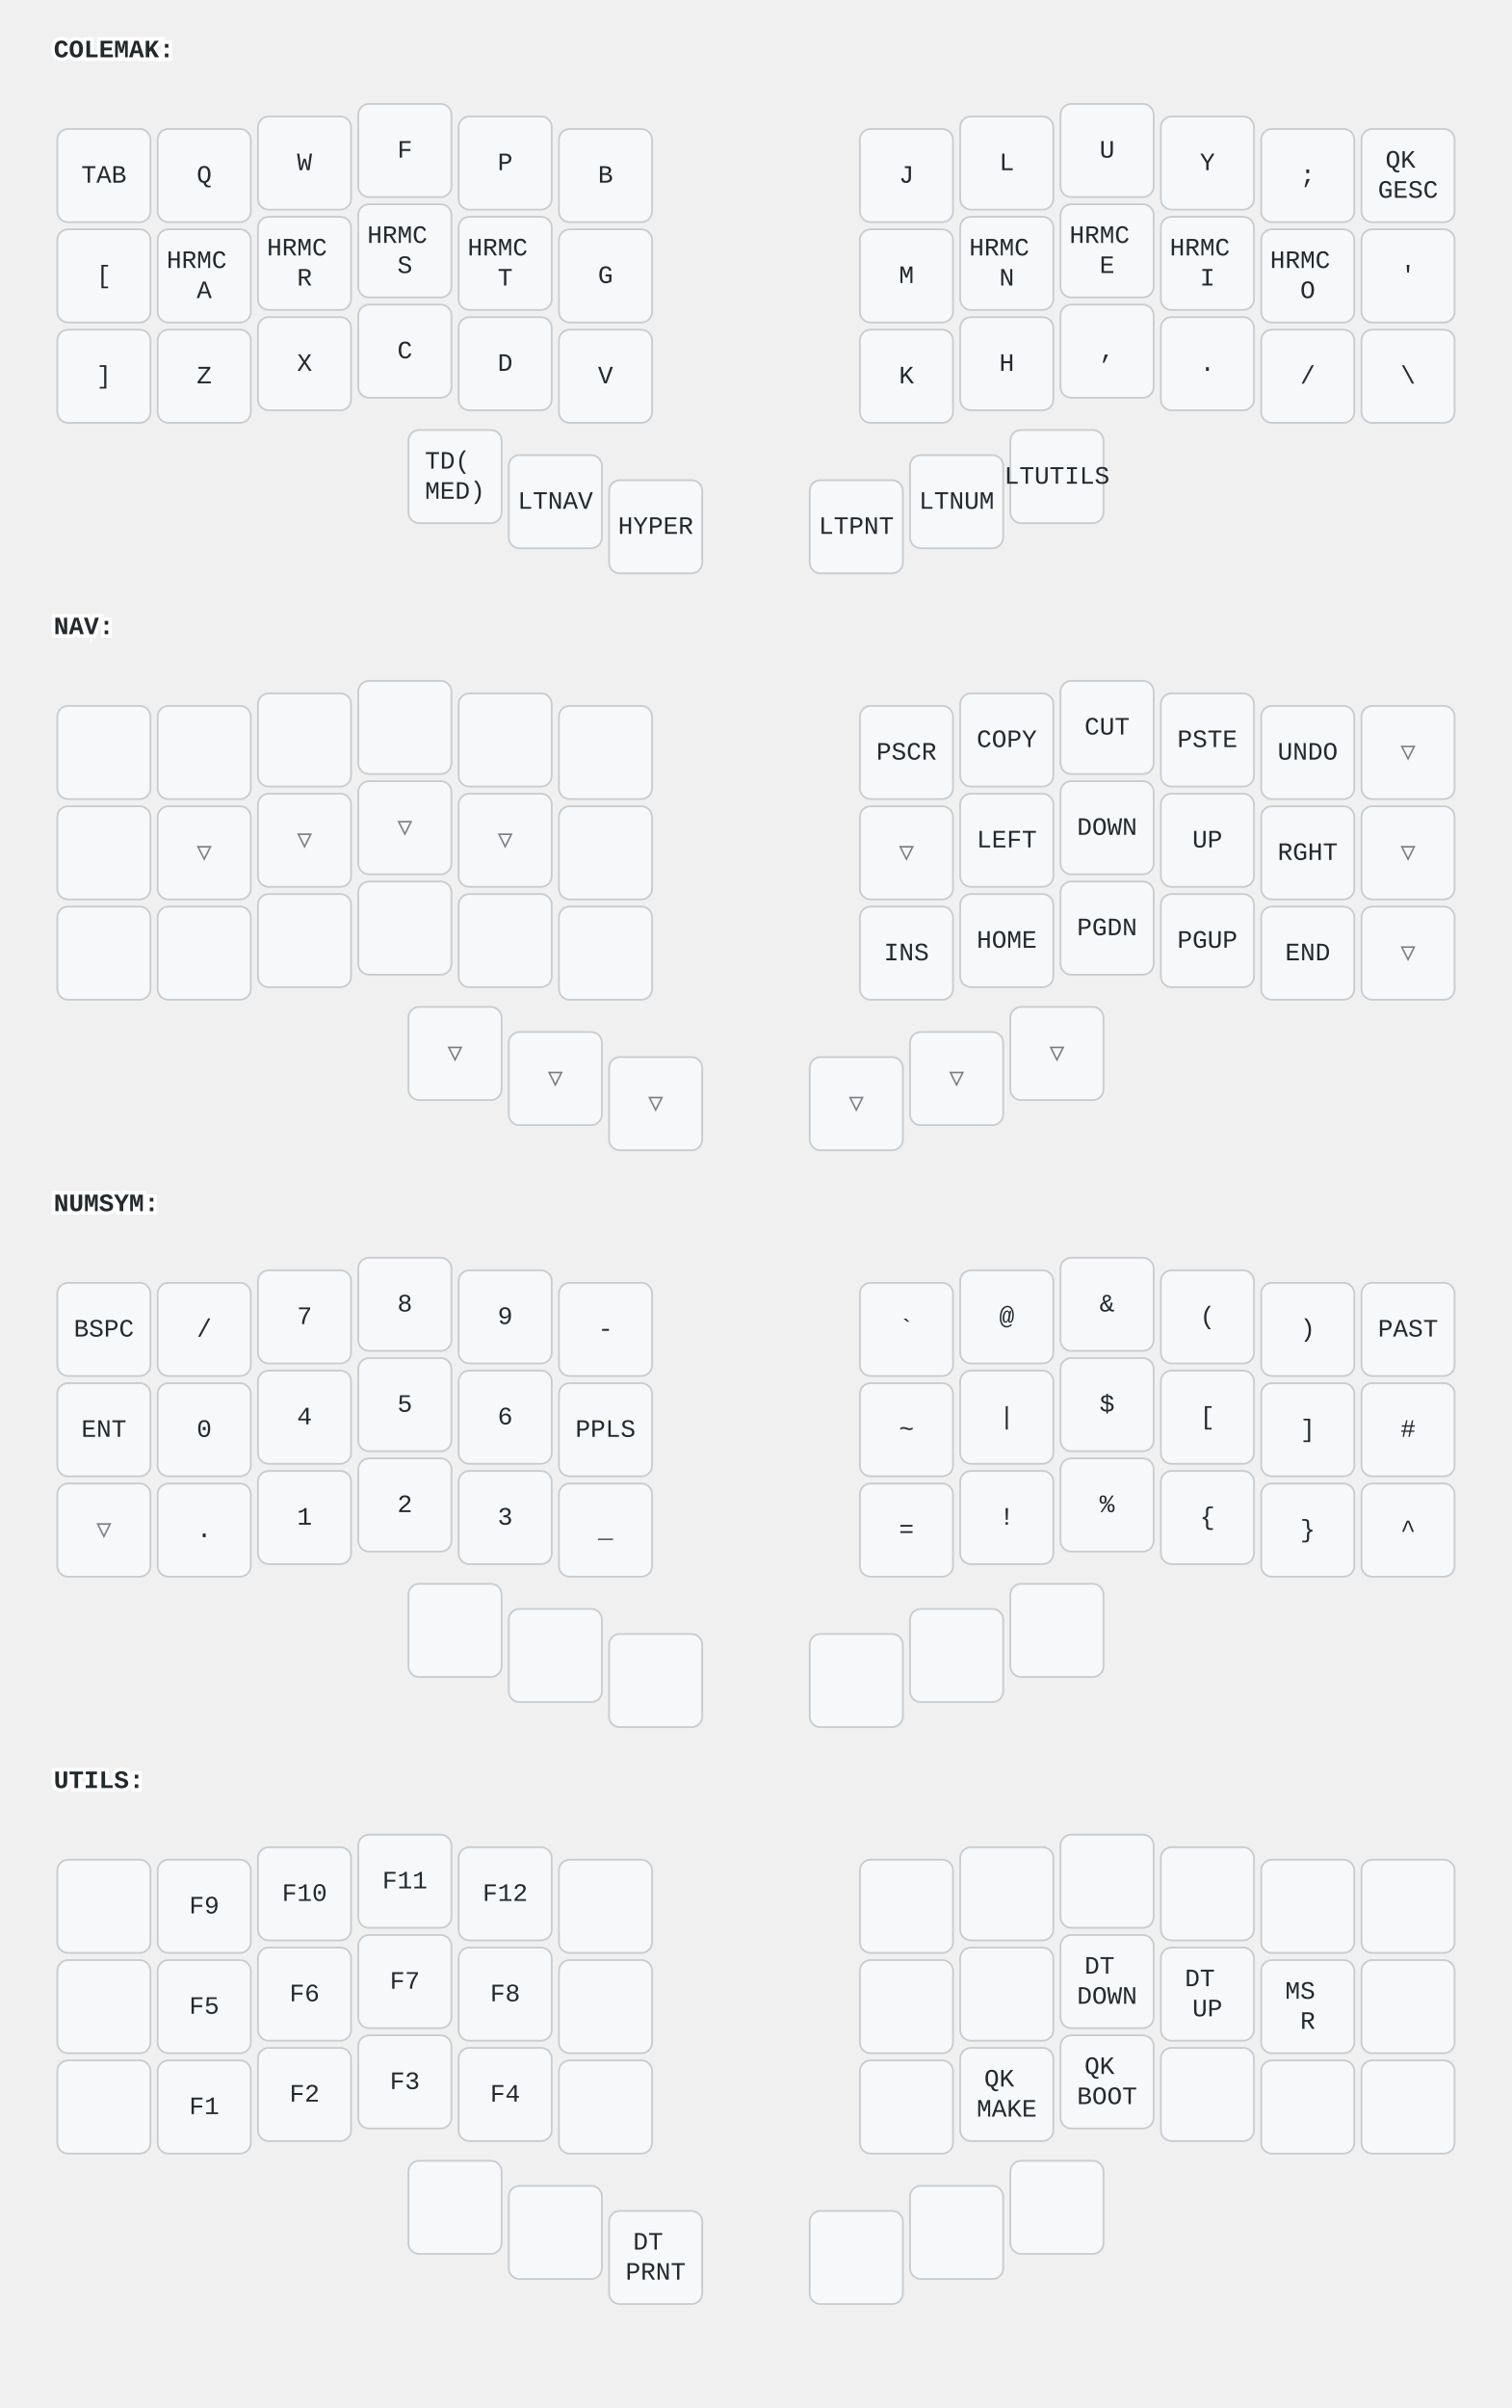
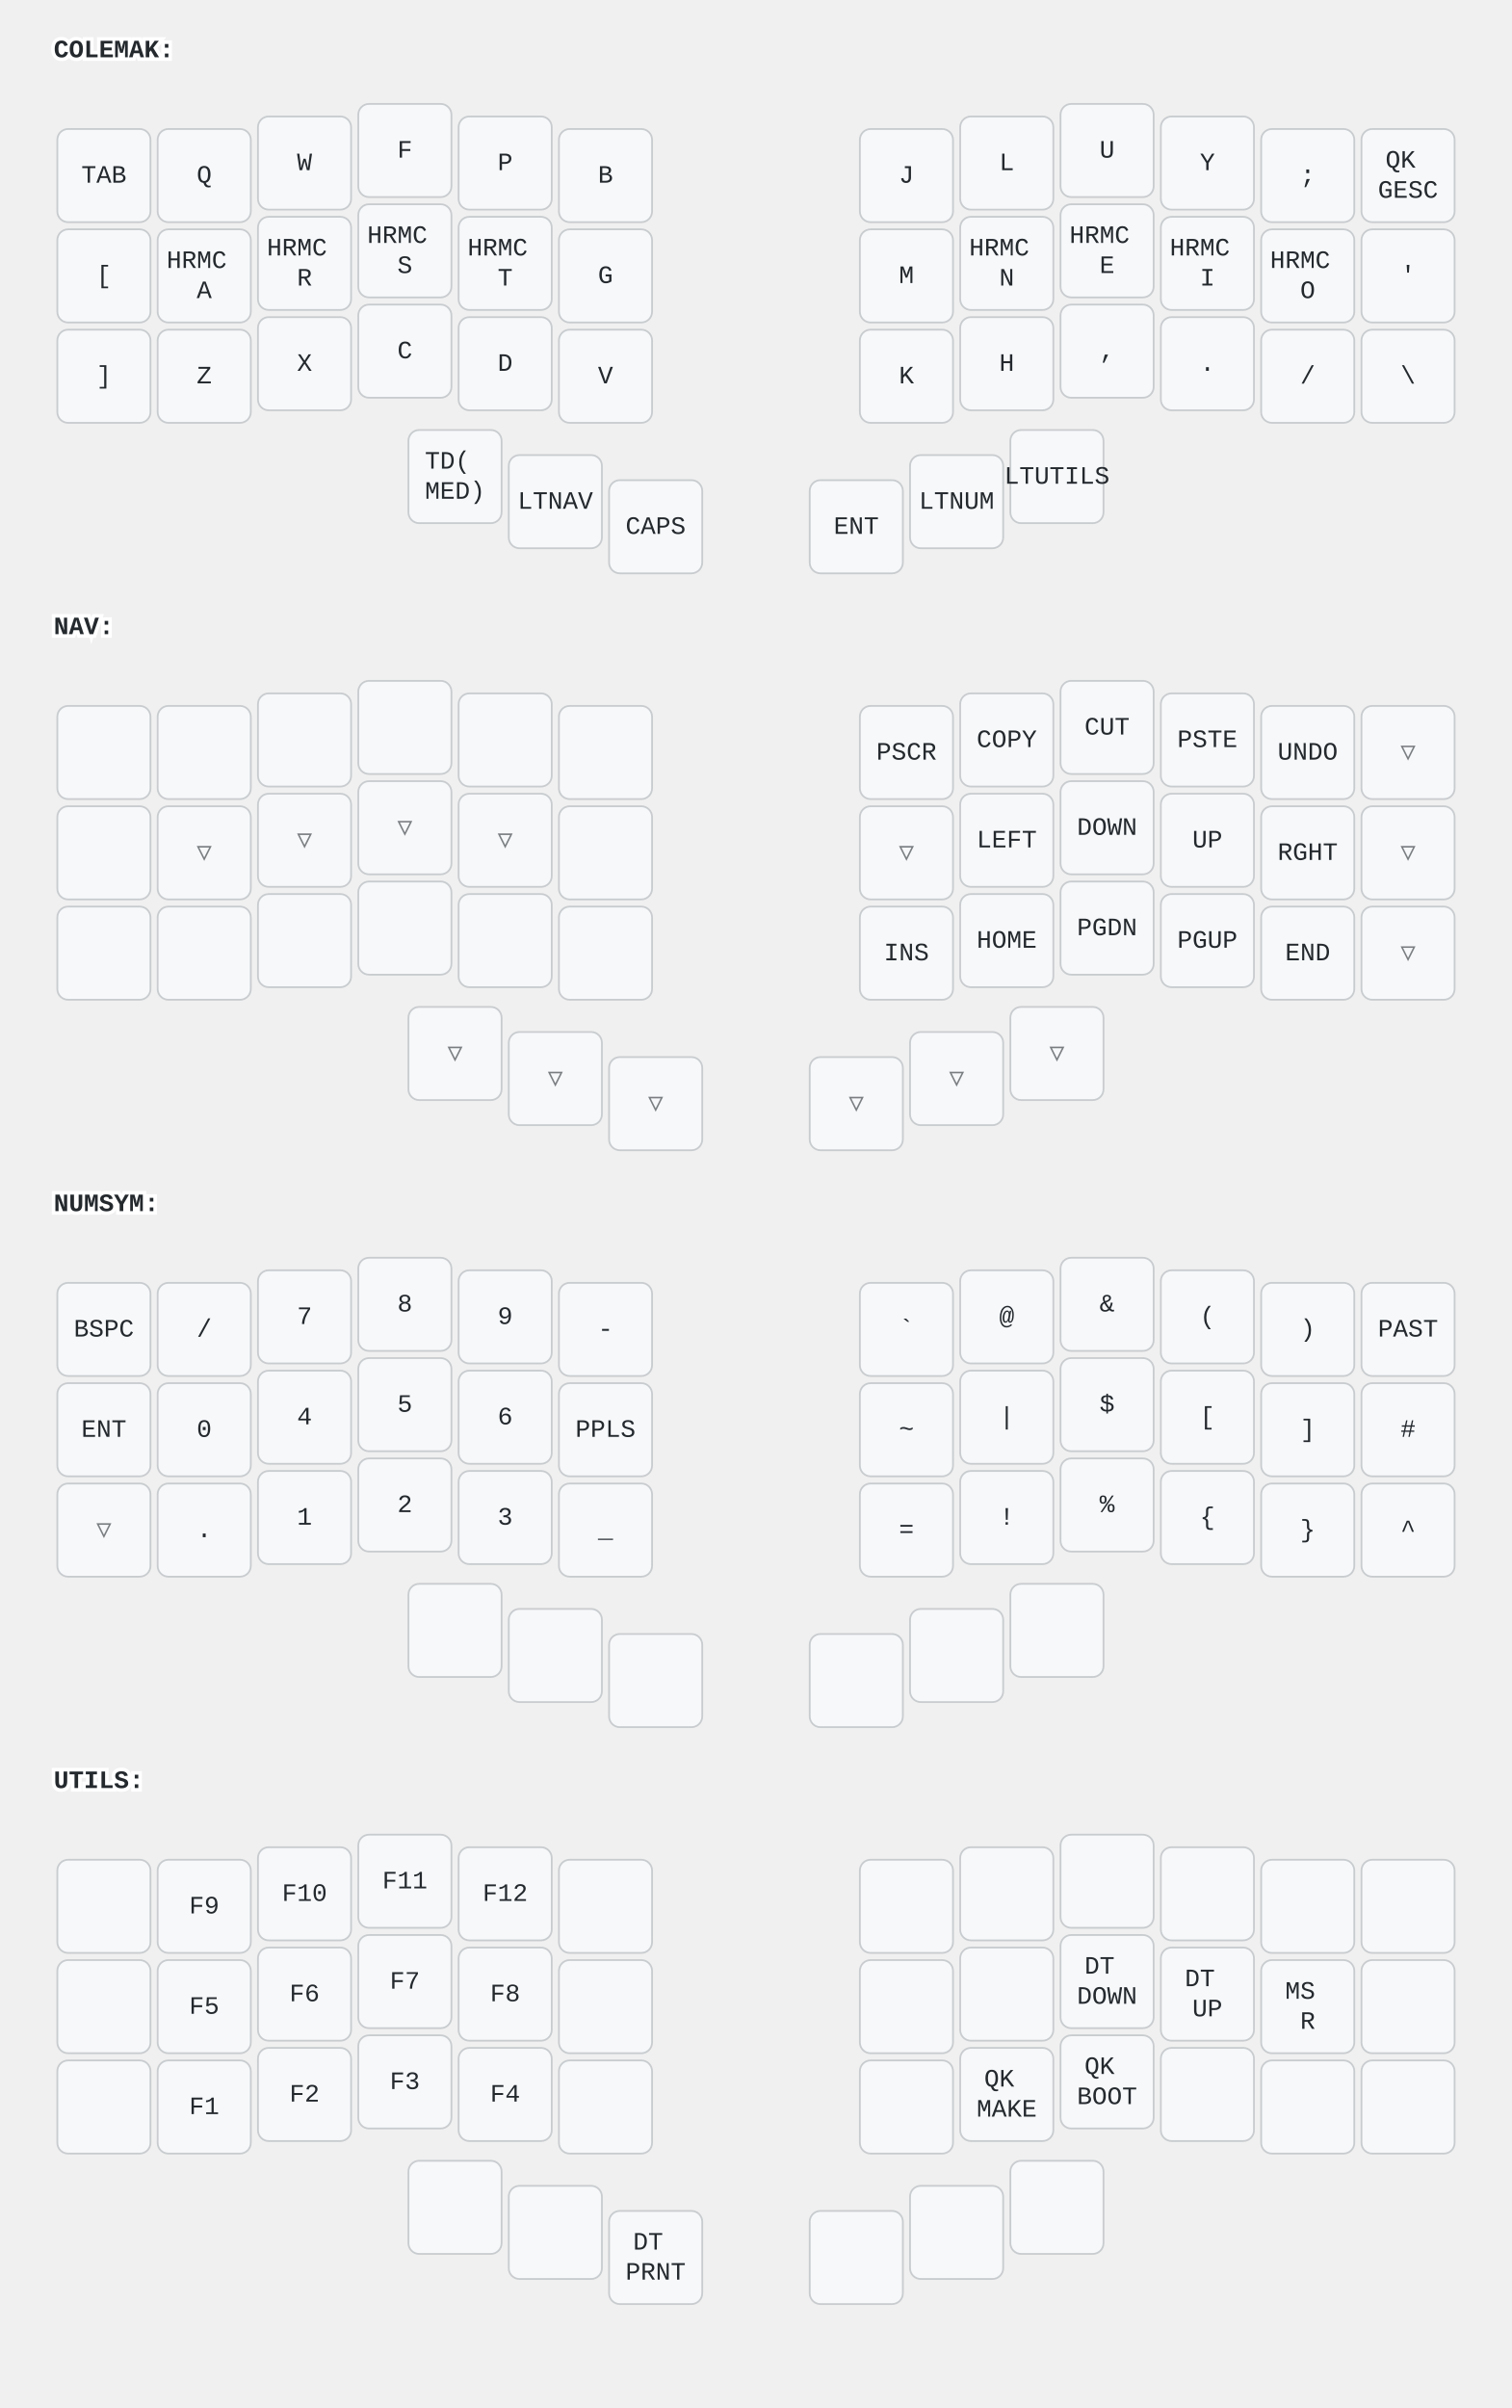
<svg xmlns="http://www.w3.org/2000/svg" width="844" height="1344" viewBox="0 0 844 1344" class="keymap">
  <style>/* inherit to force styles through use tags */
svg path {
    fill: inherit;
}

/* font and background color specifications */
svg.keymap {
    font-family: SFMono-Regular,Consolas,Liberation Mono,Menlo,monospace;
    font-size: 14px;
    font-kerning: normal;
    text-rendering: optimizeLegibility;
    fill: #24292e;
}

/* default key styling */
rect.key {
    fill: #f6f8fa;
}

rect.key, rect.combo {
    stroke: #c9cccf;
    stroke-width: 1;
}

/* default key side styling, only used is draw_key_sides is set */
rect.side {
    filter: brightness(90%);
}

/* color accent for combo boxes */
rect.combo, rect.combo-separate {
    fill: #cdf;
}

/* color accent for held keys */
rect.held, rect.combo.held {
    fill: #fdd;
}

/* color accent for ghost (optional) keys */
rect.ghost, rect.combo.ghost {
    stroke-dasharray: 4, 4;
    stroke-width: 2;
}

text {
    text-anchor: middle;
    dominant-baseline: middle;
}

/* styling for layer labels */
text.label {
    font-weight: bold;
    text-anchor: start;
    stroke: white;
    stroke-width: 4;
    paint-order: stroke;
}

/* styling for optional footer */
text.footer {
    text-anchor: end;
    dominant-baseline: auto;
    stroke: white;
    stroke-width: 4;
    paint-order: stroke;
}

- /* styling for combo tap, and key hold/shifted label text */
- text.combo, text.hold, text.shifted {
+ /* styling for combo tap, and key non-tap label text */
+ text.combo, text.hold, text.shifted, text.left, text.right {
    font-size: 11px;
}

text.hold {
    text-anchor: middle;
    dominant-baseline: auto;
}

text.shifted {
    text-anchor: middle;
    dominant-baseline: hanging;
}

+ text.left {
+     text-anchor: start;
+ }
+ 
+ text.right {
+     text-anchor: end;
+ }
+ 
text.layer-activator {
    text-decoration: underline;
}

/* styling for hold/shifted label text in combo box */
- text.combo.hold, text.combo.shifted {
+ text.combo.hold, text.combo.shifted, text.combo.left, text.combo.right {
    font-size: 8px;
}

/* lighter symbol for transparent keys */
text.trans {
    fill: #7b7e81;
}

/* styling for combo dendrons */
path.combo {
    stroke-width: 1;
    stroke: gray;
    fill: none;
}

/* Start Tabler Icons Cleanup */
/* cannot use height/width with glyphs */
.icon-tabler &gt; path {
    fill: inherit;
    stroke: inherit;
    stroke-width: 2;
}
/* hide tabler's default box */
.icon-tabler &gt; path[stroke="none"][fill="none"] {
    visibility: hidden;
}
/* End Tabler Icons Cleanup */
</style>
  <g transform="translate(30, 0)" class="layer-COLEMAK">
    <text x="0" y="28" class="label" id="COLEMAK">COLEMAK:</text>
    <g transform="translate(0, 56)">
      <g transform="translate(28, 42)" class="key keypos-0">
        <rect rx="6" ry="6" x="-26" y="-26" width="52" height="52" class="key" />
        <text x="0" y="0" class="key tap">TAB</text>
      </g>
      <g transform="translate(84, 42)" class="key keypos-1">
        <rect rx="6" ry="6" x="-26" y="-26" width="52" height="52" class="key" />
        <text x="0" y="0" class="key tap">Q</text>
      </g>
      <g transform="translate(140, 35)" class="key keypos-2">
        <rect rx="6" ry="6" x="-26" y="-26" width="52" height="52" class="key" />
        <text x="0" y="0" class="key tap">W</text>
      </g>
      <g transform="translate(196, 28)" class="key keypos-3">
        <rect rx="6" ry="6" x="-26" y="-26" width="52" height="52" class="key" />
        <text x="0" y="0" class="key tap">F</text>
      </g>
      <g transform="translate(252, 35)" class="key keypos-4">
        <rect rx="6" ry="6" x="-26" y="-26" width="52" height="52" class="key" />
        <text x="0" y="0" class="key tap">P</text>
      </g>
      <g transform="translate(308, 42)" class="key keypos-5">
        <rect rx="6" ry="6" x="-26" y="-26" width="52" height="52" class="key" />
        <text x="0" y="0" class="key tap">B</text>
      </g>
      <g transform="translate(476, 42)" class="key keypos-6">
        <rect rx="6" ry="6" x="-26" y="-26" width="52" height="52" class="key" />
        <text x="0" y="0" class="key tap">J</text>
      </g>
      <g transform="translate(532, 35)" class="key keypos-7">
        <rect rx="6" ry="6" x="-26" y="-26" width="52" height="52" class="key" />
        <text x="0" y="0" class="key tap">L</text>
      </g>
      <g transform="translate(588, 28)" class="key keypos-8">
        <rect rx="6" ry="6" x="-26" y="-26" width="52" height="52" class="key" />
        <text x="0" y="0" class="key tap">U</text>
      </g>
      <g transform="translate(644, 35)" class="key keypos-9">
        <rect rx="6" ry="6" x="-26" y="-26" width="52" height="52" class="key" />
        <text x="0" y="0" class="key tap">Y</text>
      </g>
      <g transform="translate(700, 42)" class="key keypos-10">
        <rect rx="6" ry="6" x="-26" y="-26" width="52" height="52" class="key" />
        <text x="0" y="0" class="key tap">;</text>
      </g>
      <g transform="translate(756, 42)" class="key keypos-11">
        <rect rx="6" ry="6" x="-26" y="-26" width="52" height="52" class="key" />
        <text x="0" y="0" class="key tap">
          <tspan x="0" dy="-0.6em">QK</tspan>
          <tspan x="0" dy="1.2em">GESC</tspan>
        </text>
      </g>
      <g transform="translate(28, 98)" class="key keypos-12">
        <rect rx="6" ry="6" x="-26" y="-26" width="52" height="52" class="key" />
        <text x="0" y="0" class="key tap">[</text>
      </g>
      <g transform="translate(84, 98)" class="key keypos-13">
        <rect rx="6" ry="6" x="-26" y="-26" width="52" height="52" class="key" />
        <text x="0" y="0" class="key tap">
          <tspan x="0" dy="-0.6em">HRMC</tspan>
          <tspan x="0" dy="1.2em">A</tspan>
        </text>
      </g>
      <g transform="translate(140, 91)" class="key keypos-14">
        <rect rx="6" ry="6" x="-26" y="-26" width="52" height="52" class="key" />
        <text x="0" y="0" class="key tap">
          <tspan x="0" dy="-0.6em">HRMC</tspan>
          <tspan x="0" dy="1.2em">R</tspan>
        </text>
      </g>
      <g transform="translate(196, 84)" class="key keypos-15">
        <rect rx="6" ry="6" x="-26" y="-26" width="52" height="52" class="key" />
        <text x="0" y="0" class="key tap">
          <tspan x="0" dy="-0.6em">HRMC</tspan>
          <tspan x="0" dy="1.2em">S</tspan>
        </text>
      </g>
      <g transform="translate(252, 91)" class="key keypos-16">
        <rect rx="6" ry="6" x="-26" y="-26" width="52" height="52" class="key" />
        <text x="0" y="0" class="key tap">
          <tspan x="0" dy="-0.6em">HRMC</tspan>
          <tspan x="0" dy="1.2em">T</tspan>
        </text>
      </g>
      <g transform="translate(308, 98)" class="key keypos-17">
        <rect rx="6" ry="6" x="-26" y="-26" width="52" height="52" class="key" />
        <text x="0" y="0" class="key tap">G</text>
      </g>
      <g transform="translate(476, 98)" class="key keypos-18">
        <rect rx="6" ry="6" x="-26" y="-26" width="52" height="52" class="key" />
        <text x="0" y="0" class="key tap">M</text>
      </g>
      <g transform="translate(532, 91)" class="key keypos-19">
        <rect rx="6" ry="6" x="-26" y="-26" width="52" height="52" class="key" />
        <text x="0" y="0" class="key tap">
          <tspan x="0" dy="-0.6em">HRMC</tspan>
          <tspan x="0" dy="1.2em">N</tspan>
        </text>
      </g>
      <g transform="translate(588, 84)" class="key keypos-20">
        <rect rx="6" ry="6" x="-26" y="-26" width="52" height="52" class="key" />
        <text x="0" y="0" class="key tap">
          <tspan x="0" dy="-0.6em">HRMC</tspan>
          <tspan x="0" dy="1.2em">E</tspan>
        </text>
      </g>
      <g transform="translate(644, 91)" class="key keypos-21">
        <rect rx="6" ry="6" x="-26" y="-26" width="52" height="52" class="key" />
        <text x="0" y="0" class="key tap">
          <tspan x="0" dy="-0.6em">HRMC</tspan>
          <tspan x="0" dy="1.2em">I</tspan>
        </text>
      </g>
      <g transform="translate(700, 98)" class="key keypos-22">
        <rect rx="6" ry="6" x="-26" y="-26" width="52" height="52" class="key" />
        <text x="0" y="0" class="key tap">
          <tspan x="0" dy="-0.6em">HRMC</tspan>
          <tspan x="0" dy="1.2em">O</tspan>
        </text>
      </g>
      <g transform="translate(756, 98)" class="key keypos-23">
        <rect rx="6" ry="6" x="-26" y="-26" width="52" height="52" class="key" />
        <text x="0" y="0" class="key tap">'</text>
      </g>
      <g transform="translate(28, 154)" class="key keypos-24">
        <rect rx="6" ry="6" x="-26" y="-26" width="52" height="52" class="key" />
        <text x="0" y="0" class="key tap">]</text>
      </g>
      <g transform="translate(84, 154)" class="key keypos-25">
        <rect rx="6" ry="6" x="-26" y="-26" width="52" height="52" class="key" />
        <text x="0" y="0" class="key tap">Z</text>
      </g>
      <g transform="translate(140, 147)" class="key keypos-26">
        <rect rx="6" ry="6" x="-26" y="-26" width="52" height="52" class="key" />
        <text x="0" y="0" class="key tap">X</text>
      </g>
      <g transform="translate(196, 140)" class="key keypos-27">
        <rect rx="6" ry="6" x="-26" y="-26" width="52" height="52" class="key" />
        <text x="0" y="0" class="key tap">C</text>
      </g>
      <g transform="translate(252, 147)" class="key keypos-28">
        <rect rx="6" ry="6" x="-26" y="-26" width="52" height="52" class="key" />
        <text x="0" y="0" class="key tap">D</text>
      </g>
      <g transform="translate(308, 154)" class="key keypos-29">
        <rect rx="6" ry="6" x="-26" y="-26" width="52" height="52" class="key" />
        <text x="0" y="0" class="key tap">V</text>
      </g>
      <g transform="translate(476, 154)" class="key keypos-30">
        <rect rx="6" ry="6" x="-26" y="-26" width="52" height="52" class="key" />
        <text x="0" y="0" class="key tap">K</text>
      </g>
      <g transform="translate(532, 147)" class="key keypos-31">
        <rect rx="6" ry="6" x="-26" y="-26" width="52" height="52" class="key" />
        <text x="0" y="0" class="key tap">H</text>
      </g>
      <g transform="translate(588, 140)" class="key keypos-32">
        <rect rx="6" ry="6" x="-26" y="-26" width="52" height="52" class="key" />
        <text x="0" y="0" class="key tap">,</text>
      </g>
      <g transform="translate(644, 147)" class="key keypos-33">
        <rect rx="6" ry="6" x="-26" y="-26" width="52" height="52" class="key" />
        <text x="0" y="0" class="key tap">.</text>
      </g>
      <g transform="translate(700, 154)" class="key keypos-34">
        <rect rx="6" ry="6" x="-26" y="-26" width="52" height="52" class="key" />
        <text x="0" y="0" class="key tap">/</text>
      </g>
      <g transform="translate(756, 154)" class="key keypos-35">
        <rect rx="6" ry="6" x="-26" y="-26" width="52" height="52" class="key" />
        <text x="0" y="0" class="key tap">\</text>
      </g>
      <g transform="translate(224, 210)" class="key keypos-36">
        <rect rx="6" ry="6" x="-26" y="-26" width="52" height="52" class="key" />
        <text x="0" y="0" class="key tap">
          <tspan x="0" dy="-0.6em">TD(</tspan>
          <tspan x="0" dy="1.2em">MED)</tspan>
        </text>
      </g>
      <g transform="translate(280, 224)" class="key keypos-37">
        <rect rx="6" ry="6" x="-26" y="-26" width="52" height="52" class="key" />
        <text x="0" y="0" class="key tap">LTNAV</text>
      </g>
      <g transform="translate(336, 238)" class="key keypos-38">
        <rect rx="6" ry="6" x="-26" y="-26" width="52" height="52" class="key" />
-         <text x="0" y="0" class="key tap">HYPER</text>
+         <text x="0" y="0" class="key tap">CAPS</text>
      </g>
      <g transform="translate(448, 238)" class="key keypos-39">
        <rect rx="6" ry="6" x="-26" y="-26" width="52" height="52" class="key" />
-         <text x="0" y="0" class="key tap">LTPNT</text>
+         <text x="0" y="0" class="key tap">ENT</text>
      </g>
      <g transform="translate(504, 224)" class="key keypos-40">
        <rect rx="6" ry="6" x="-26" y="-26" width="52" height="52" class="key" />
        <text x="0" y="0" class="key tap">LTNUM</text>
      </g>
      <g transform="translate(560, 210)" class="key keypos-41">
        <rect rx="6" ry="6" x="-26" y="-26" width="52" height="52" class="key" />
        <text x="0" y="0" class="key tap">LTUTILS</text>
      </g>
    </g>
  </g>
  <g transform="translate(30, 322)" class="layer-NAV">
    <text x="0" y="28" class="label" id="NAV">NAV:</text>
    <g transform="translate(0, 56)">
      <g transform="translate(28, 42)" class="key keypos-0">
        <rect rx="6" ry="6" x="-26" y="-26" width="52" height="52" class="key" />
      </g>
      <g transform="translate(84, 42)" class="key keypos-1">
        <rect rx="6" ry="6" x="-26" y="-26" width="52" height="52" class="key" />
      </g>
      <g transform="translate(140, 35)" class="key keypos-2">
        <rect rx="6" ry="6" x="-26" y="-26" width="52" height="52" class="key" />
      </g>
      <g transform="translate(196, 28)" class="key keypos-3">
        <rect rx="6" ry="6" x="-26" y="-26" width="52" height="52" class="key" />
      </g>
      <g transform="translate(252, 35)" class="key keypos-4">
        <rect rx="6" ry="6" x="-26" y="-26" width="52" height="52" class="key" />
      </g>
      <g transform="translate(308, 42)" class="key keypos-5">
        <rect rx="6" ry="6" x="-26" y="-26" width="52" height="52" class="key" />
      </g>
      <g transform="translate(476, 42)" class="key keypos-6">
        <rect rx="6" ry="6" x="-26" y="-26" width="52" height="52" class="key" />
        <text x="0" y="0" class="key tap">PSCR</text>
      </g>
      <g transform="translate(532, 35)" class="key keypos-7">
        <rect rx="6" ry="6" x="-26" y="-26" width="52" height="52" class="key" />
        <text x="0" y="0" class="key tap">COPY</text>
      </g>
      <g transform="translate(588, 28)" class="key keypos-8">
        <rect rx="6" ry="6" x="-26" y="-26" width="52" height="52" class="key" />
        <text x="0" y="0" class="key tap">CUT</text>
      </g>
      <g transform="translate(644, 35)" class="key keypos-9">
        <rect rx="6" ry="6" x="-26" y="-26" width="52" height="52" class="key" />
        <text x="0" y="0" class="key tap">PSTE</text>
      </g>
      <g transform="translate(700, 42)" class="key keypos-10">
        <rect rx="6" ry="6" x="-26" y="-26" width="52" height="52" class="key" />
        <text x="0" y="0" class="key tap">UNDO</text>
      </g>
      <g transform="translate(756, 42)" class="key trans keypos-11">
        <rect rx="6" ry="6" x="-26" y="-26" width="52" height="52" class="key trans" />
        <text x="0" y="0" class="key trans tap">▽</text>
      </g>
      <g transform="translate(28, 98)" class="key keypos-12">
        <rect rx="6" ry="6" x="-26" y="-26" width="52" height="52" class="key" />
      </g>
      <g transform="translate(84, 98)" class="key trans keypos-13">
        <rect rx="6" ry="6" x="-26" y="-26" width="52" height="52" class="key trans" />
        <text x="0" y="0" class="key trans tap">▽</text>
      </g>
      <g transform="translate(140, 91)" class="key trans keypos-14">
        <rect rx="6" ry="6" x="-26" y="-26" width="52" height="52" class="key trans" />
        <text x="0" y="0" class="key trans tap">▽</text>
      </g>
      <g transform="translate(196, 84)" class="key trans keypos-15">
        <rect rx="6" ry="6" x="-26" y="-26" width="52" height="52" class="key trans" />
        <text x="0" y="0" class="key trans tap">▽</text>
      </g>
      <g transform="translate(252, 91)" class="key trans keypos-16">
        <rect rx="6" ry="6" x="-26" y="-26" width="52" height="52" class="key trans" />
        <text x="0" y="0" class="key trans tap">▽</text>
      </g>
      <g transform="translate(308, 98)" class="key keypos-17">
        <rect rx="6" ry="6" x="-26" y="-26" width="52" height="52" class="key" />
      </g>
      <g transform="translate(476, 98)" class="key trans keypos-18">
        <rect rx="6" ry="6" x="-26" y="-26" width="52" height="52" class="key trans" />
        <text x="0" y="0" class="key trans tap">▽</text>
      </g>
      <g transform="translate(532, 91)" class="key keypos-19">
        <rect rx="6" ry="6" x="-26" y="-26" width="52" height="52" class="key" />
        <text x="0" y="0" class="key tap">LEFT</text>
      </g>
      <g transform="translate(588, 84)" class="key keypos-20">
        <rect rx="6" ry="6" x="-26" y="-26" width="52" height="52" class="key" />
        <text x="0" y="0" class="key tap">DOWN</text>
      </g>
      <g transform="translate(644, 91)" class="key keypos-21">
        <rect rx="6" ry="6" x="-26" y="-26" width="52" height="52" class="key" />
        <text x="0" y="0" class="key tap">UP</text>
      </g>
      <g transform="translate(700, 98)" class="key keypos-22">
        <rect rx="6" ry="6" x="-26" y="-26" width="52" height="52" class="key" />
        <text x="0" y="0" class="key tap">RGHT</text>
      </g>
      <g transform="translate(756, 98)" class="key trans keypos-23">
        <rect rx="6" ry="6" x="-26" y="-26" width="52" height="52" class="key trans" />
        <text x="0" y="0" class="key trans tap">▽</text>
      </g>
      <g transform="translate(28, 154)" class="key keypos-24">
        <rect rx="6" ry="6" x="-26" y="-26" width="52" height="52" class="key" />
      </g>
      <g transform="translate(84, 154)" class="key keypos-25">
        <rect rx="6" ry="6" x="-26" y="-26" width="52" height="52" class="key" />
      </g>
      <g transform="translate(140, 147)" class="key keypos-26">
        <rect rx="6" ry="6" x="-26" y="-26" width="52" height="52" class="key" />
      </g>
      <g transform="translate(196, 140)" class="key keypos-27">
        <rect rx="6" ry="6" x="-26" y="-26" width="52" height="52" class="key" />
      </g>
      <g transform="translate(252, 147)" class="key keypos-28">
        <rect rx="6" ry="6" x="-26" y="-26" width="52" height="52" class="key" />
      </g>
      <g transform="translate(308, 154)" class="key keypos-29">
        <rect rx="6" ry="6" x="-26" y="-26" width="52" height="52" class="key" />
      </g>
      <g transform="translate(476, 154)" class="key keypos-30">
        <rect rx="6" ry="6" x="-26" y="-26" width="52" height="52" class="key" />
        <text x="0" y="0" class="key tap">INS</text>
      </g>
      <g transform="translate(532, 147)" class="key keypos-31">
        <rect rx="6" ry="6" x="-26" y="-26" width="52" height="52" class="key" />
        <text x="0" y="0" class="key tap">HOME</text>
      </g>
      <g transform="translate(588, 140)" class="key keypos-32">
        <rect rx="6" ry="6" x="-26" y="-26" width="52" height="52" class="key" />
        <text x="0" y="0" class="key tap">PGDN</text>
      </g>
      <g transform="translate(644, 147)" class="key keypos-33">
        <rect rx="6" ry="6" x="-26" y="-26" width="52" height="52" class="key" />
        <text x="0" y="0" class="key tap">PGUP</text>
      </g>
      <g transform="translate(700, 154)" class="key keypos-34">
        <rect rx="6" ry="6" x="-26" y="-26" width="52" height="52" class="key" />
        <text x="0" y="0" class="key tap">END</text>
      </g>
      <g transform="translate(756, 154)" class="key trans keypos-35">
        <rect rx="6" ry="6" x="-26" y="-26" width="52" height="52" class="key trans" />
        <text x="0" y="0" class="key trans tap">▽</text>
      </g>
      <g transform="translate(224, 210)" class="key trans keypos-36">
        <rect rx="6" ry="6" x="-26" y="-26" width="52" height="52" class="key trans" />
        <text x="0" y="0" class="key trans tap">▽</text>
      </g>
      <g transform="translate(280, 224)" class="key trans keypos-37">
        <rect rx="6" ry="6" x="-26" y="-26" width="52" height="52" class="key trans" />
        <text x="0" y="0" class="key trans tap">▽</text>
      </g>
      <g transform="translate(336, 238)" class="key trans keypos-38">
        <rect rx="6" ry="6" x="-26" y="-26" width="52" height="52" class="key trans" />
        <text x="0" y="0" class="key trans tap">▽</text>
      </g>
      <g transform="translate(448, 238)" class="key trans keypos-39">
        <rect rx="6" ry="6" x="-26" y="-26" width="52" height="52" class="key trans" />
        <text x="0" y="0" class="key trans tap">▽</text>
      </g>
      <g transform="translate(504, 224)" class="key trans keypos-40">
        <rect rx="6" ry="6" x="-26" y="-26" width="52" height="52" class="key trans" />
        <text x="0" y="0" class="key trans tap">▽</text>
      </g>
      <g transform="translate(560, 210)" class="key trans keypos-41">
        <rect rx="6" ry="6" x="-26" y="-26" width="52" height="52" class="key trans" />
        <text x="0" y="0" class="key trans tap">▽</text>
      </g>
    </g>
  </g>
  <g transform="translate(30, 644)" class="layer-NUMSYM">
    <text x="0" y="28" class="label" id="NUMSYM">NUMSYM:</text>
    <g transform="translate(0, 56)">
      <g transform="translate(28, 42)" class="key keypos-0">
        <rect rx="6" ry="6" x="-26" y="-26" width="52" height="52" class="key" />
        <text x="0" y="0" class="key tap">BSPC</text>
      </g>
      <g transform="translate(84, 42)" class="key keypos-1">
        <rect rx="6" ry="6" x="-26" y="-26" width="52" height="52" class="key" />
        <text x="0" y="0" class="key tap">/</text>
      </g>
      <g transform="translate(140, 35)" class="key keypos-2">
        <rect rx="6" ry="6" x="-26" y="-26" width="52" height="52" class="key" />
        <text x="0" y="0" class="key tap">7</text>
      </g>
      <g transform="translate(196, 28)" class="key keypos-3">
        <rect rx="6" ry="6" x="-26" y="-26" width="52" height="52" class="key" />
        <text x="0" y="0" class="key tap">8</text>
      </g>
      <g transform="translate(252, 35)" class="key keypos-4">
        <rect rx="6" ry="6" x="-26" y="-26" width="52" height="52" class="key" />
        <text x="0" y="0" class="key tap">9</text>
      </g>
      <g transform="translate(308, 42)" class="key keypos-5">
        <rect rx="6" ry="6" x="-26" y="-26" width="52" height="52" class="key" />
        <text x="0" y="0" class="key tap">-</text>
      </g>
      <g transform="translate(476, 42)" class="key keypos-6">
        <rect rx="6" ry="6" x="-26" y="-26" width="52" height="52" class="key" />
        <text x="0" y="0" class="key tap">`</text>
      </g>
      <g transform="translate(532, 35)" class="key keypos-7">
        <rect rx="6" ry="6" x="-26" y="-26" width="52" height="52" class="key" />
        <text x="0" y="0" class="key tap">@</text>
      </g>
      <g transform="translate(588, 28)" class="key keypos-8">
        <rect rx="6" ry="6" x="-26" y="-26" width="52" height="52" class="key" />
        <text x="0" y="0" class="key tap">&amp;</text>
      </g>
      <g transform="translate(644, 35)" class="key keypos-9">
        <rect rx="6" ry="6" x="-26" y="-26" width="52" height="52" class="key" />
        <text x="0" y="0" class="key tap">(</text>
      </g>
      <g transform="translate(700, 42)" class="key keypos-10">
        <rect rx="6" ry="6" x="-26" y="-26" width="52" height="52" class="key" />
        <text x="0" y="0" class="key tap">)</text>
      </g>
      <g transform="translate(756, 42)" class="key keypos-11">
        <rect rx="6" ry="6" x="-26" y="-26" width="52" height="52" class="key" />
        <text x="0" y="0" class="key tap">PAST</text>
      </g>
      <g transform="translate(28, 98)" class="key keypos-12">
        <rect rx="6" ry="6" x="-26" y="-26" width="52" height="52" class="key" />
        <text x="0" y="0" class="key tap">ENT</text>
      </g>
      <g transform="translate(84, 98)" class="key keypos-13">
        <rect rx="6" ry="6" x="-26" y="-26" width="52" height="52" class="key" />
        <text x="0" y="0" class="key tap">0</text>
      </g>
      <g transform="translate(140, 91)" class="key keypos-14">
        <rect rx="6" ry="6" x="-26" y="-26" width="52" height="52" class="key" />
        <text x="0" y="0" class="key tap">4</text>
      </g>
      <g transform="translate(196, 84)" class="key keypos-15">
        <rect rx="6" ry="6" x="-26" y="-26" width="52" height="52" class="key" />
        <text x="0" y="0" class="key tap">5</text>
      </g>
      <g transform="translate(252, 91)" class="key keypos-16">
        <rect rx="6" ry="6" x="-26" y="-26" width="52" height="52" class="key" />
        <text x="0" y="0" class="key tap">6</text>
      </g>
      <g transform="translate(308, 98)" class="key keypos-17">
        <rect rx="6" ry="6" x="-26" y="-26" width="52" height="52" class="key" />
        <text x="0" y="0" class="key tap">PPLS</text>
      </g>
      <g transform="translate(476, 98)" class="key keypos-18">
        <rect rx="6" ry="6" x="-26" y="-26" width="52" height="52" class="key" />
        <text x="0" y="0" class="key tap">~</text>
      </g>
      <g transform="translate(532, 91)" class="key keypos-19">
        <rect rx="6" ry="6" x="-26" y="-26" width="52" height="52" class="key" />
        <text x="0" y="0" class="key tap">|</text>
      </g>
      <g transform="translate(588, 84)" class="key keypos-20">
        <rect rx="6" ry="6" x="-26" y="-26" width="52" height="52" class="key" />
        <text x="0" y="0" class="key tap">$</text>
      </g>
      <g transform="translate(644, 91)" class="key keypos-21">
        <rect rx="6" ry="6" x="-26" y="-26" width="52" height="52" class="key" />
        <text x="0" y="0" class="key tap">[</text>
      </g>
      <g transform="translate(700, 98)" class="key keypos-22">
        <rect rx="6" ry="6" x="-26" y="-26" width="52" height="52" class="key" />
        <text x="0" y="0" class="key tap">]</text>
      </g>
      <g transform="translate(756, 98)" class="key keypos-23">
        <rect rx="6" ry="6" x="-26" y="-26" width="52" height="52" class="key" />
        <text x="0" y="0" class="key tap">#</text>
      </g>
      <g transform="translate(28, 154)" class="key trans keypos-24">
        <rect rx="6" ry="6" x="-26" y="-26" width="52" height="52" class="key trans" />
        <text x="0" y="0" class="key trans tap">▽</text>
      </g>
      <g transform="translate(84, 154)" class="key keypos-25">
        <rect rx="6" ry="6" x="-26" y="-26" width="52" height="52" class="key" />
        <text x="0" y="0" class="key tap">.</text>
      </g>
      <g transform="translate(140, 147)" class="key keypos-26">
        <rect rx="6" ry="6" x="-26" y="-26" width="52" height="52" class="key" />
        <text x="0" y="0" class="key tap">1</text>
      </g>
      <g transform="translate(196, 140)" class="key keypos-27">
        <rect rx="6" ry="6" x="-26" y="-26" width="52" height="52" class="key" />
        <text x="0" y="0" class="key tap">2</text>
      </g>
      <g transform="translate(252, 147)" class="key keypos-28">
        <rect rx="6" ry="6" x="-26" y="-26" width="52" height="52" class="key" />
        <text x="0" y="0" class="key tap">3</text>
      </g>
      <g transform="translate(308, 154)" class="key keypos-29">
        <rect rx="6" ry="6" x="-26" y="-26" width="52" height="52" class="key" />
        <text x="0" y="0" class="key tap">_</text>
      </g>
      <g transform="translate(476, 154)" class="key keypos-30">
        <rect rx="6" ry="6" x="-26" y="-26" width="52" height="52" class="key" />
        <text x="0" y="0" class="key tap">=</text>
      </g>
      <g transform="translate(532, 147)" class="key keypos-31">
        <rect rx="6" ry="6" x="-26" y="-26" width="52" height="52" class="key" />
        <text x="0" y="0" class="key tap">!</text>
      </g>
      <g transform="translate(588, 140)" class="key keypos-32">
        <rect rx="6" ry="6" x="-26" y="-26" width="52" height="52" class="key" />
        <text x="0" y="0" class="key tap">%</text>
      </g>
      <g transform="translate(644, 147)" class="key keypos-33">
        <rect rx="6" ry="6" x="-26" y="-26" width="52" height="52" class="key" />
        <text x="0" y="0" class="key tap">{</text>
      </g>
      <g transform="translate(700, 154)" class="key keypos-34">
        <rect rx="6" ry="6" x="-26" y="-26" width="52" height="52" class="key" />
        <text x="0" y="0" class="key tap">}</text>
      </g>
      <g transform="translate(756, 154)" class="key keypos-35">
        <rect rx="6" ry="6" x="-26" y="-26" width="52" height="52" class="key" />
        <text x="0" y="0" class="key tap">^</text>
      </g>
      <g transform="translate(224, 210)" class="key keypos-36">
        <rect rx="6" ry="6" x="-26" y="-26" width="52" height="52" class="key" />
      </g>
      <g transform="translate(280, 224)" class="key keypos-37">
        <rect rx="6" ry="6" x="-26" y="-26" width="52" height="52" class="key" />
      </g>
      <g transform="translate(336, 238)" class="key keypos-38">
        <rect rx="6" ry="6" x="-26" y="-26" width="52" height="52" class="key" />
      </g>
      <g transform="translate(448, 238)" class="key keypos-39">
        <rect rx="6" ry="6" x="-26" y="-26" width="52" height="52" class="key" />
      </g>
      <g transform="translate(504, 224)" class="key keypos-40">
        <rect rx="6" ry="6" x="-26" y="-26" width="52" height="52" class="key" />
      </g>
      <g transform="translate(560, 210)" class="key keypos-41">
        <rect rx="6" ry="6" x="-26" y="-26" width="52" height="52" class="key" />
      </g>
    </g>
  </g>
  <g transform="translate(30, 966)" class="layer-UTILS">
    <text x="0" y="28" class="label" id="UTILS">UTILS:</text>
    <g transform="translate(0, 56)">
      <g transform="translate(28, 42)" class="key keypos-0">
        <rect rx="6" ry="6" x="-26" y="-26" width="52" height="52" class="key" />
      </g>
      <g transform="translate(84, 42)" class="key keypos-1">
        <rect rx="6" ry="6" x="-26" y="-26" width="52" height="52" class="key" />
        <text x="0" y="0" class="key tap">F9</text>
      </g>
      <g transform="translate(140, 35)" class="key keypos-2">
        <rect rx="6" ry="6" x="-26" y="-26" width="52" height="52" class="key" />
        <text x="0" y="0" class="key tap">F10</text>
      </g>
      <g transform="translate(196, 28)" class="key keypos-3">
        <rect rx="6" ry="6" x="-26" y="-26" width="52" height="52" class="key" />
        <text x="0" y="0" class="key tap">F11</text>
      </g>
      <g transform="translate(252, 35)" class="key keypos-4">
        <rect rx="6" ry="6" x="-26" y="-26" width="52" height="52" class="key" />
        <text x="0" y="0" class="key tap">F12</text>
      </g>
      <g transform="translate(308, 42)" class="key keypos-5">
        <rect rx="6" ry="6" x="-26" y="-26" width="52" height="52" class="key" />
      </g>
      <g transform="translate(476, 42)" class="key keypos-6">
        <rect rx="6" ry="6" x="-26" y="-26" width="52" height="52" class="key" />
      </g>
      <g transform="translate(532, 35)" class="key keypos-7">
        <rect rx="6" ry="6" x="-26" y="-26" width="52" height="52" class="key" />
      </g>
      <g transform="translate(588, 28)" class="key keypos-8">
        <rect rx="6" ry="6" x="-26" y="-26" width="52" height="52" class="key" />
      </g>
      <g transform="translate(644, 35)" class="key keypos-9">
        <rect rx="6" ry="6" x="-26" y="-26" width="52" height="52" class="key" />
      </g>
      <g transform="translate(700, 42)" class="key keypos-10">
        <rect rx="6" ry="6" x="-26" y="-26" width="52" height="52" class="key" />
      </g>
      <g transform="translate(756, 42)" class="key keypos-11">
        <rect rx="6" ry="6" x="-26" y="-26" width="52" height="52" class="key" />
      </g>
      <g transform="translate(28, 98)" class="key keypos-12">
        <rect rx="6" ry="6" x="-26" y="-26" width="52" height="52" class="key" />
      </g>
      <g transform="translate(84, 98)" class="key keypos-13">
        <rect rx="6" ry="6" x="-26" y="-26" width="52" height="52" class="key" />
        <text x="0" y="0" class="key tap">F5</text>
      </g>
      <g transform="translate(140, 91)" class="key keypos-14">
        <rect rx="6" ry="6" x="-26" y="-26" width="52" height="52" class="key" />
        <text x="0" y="0" class="key tap">F6</text>
      </g>
      <g transform="translate(196, 84)" class="key keypos-15">
        <rect rx="6" ry="6" x="-26" y="-26" width="52" height="52" class="key" />
        <text x="0" y="0" class="key tap">F7</text>
      </g>
      <g transform="translate(252, 91)" class="key keypos-16">
        <rect rx="6" ry="6" x="-26" y="-26" width="52" height="52" class="key" />
        <text x="0" y="0" class="key tap">F8</text>
      </g>
      <g transform="translate(308, 98)" class="key keypos-17">
        <rect rx="6" ry="6" x="-26" y="-26" width="52" height="52" class="key" />
      </g>
      <g transform="translate(476, 98)" class="key keypos-18">
        <rect rx="6" ry="6" x="-26" y="-26" width="52" height="52" class="key" />
      </g>
      <g transform="translate(532, 91)" class="key keypos-19">
        <rect rx="6" ry="6" x="-26" y="-26" width="52" height="52" class="key" />
      </g>
      <g transform="translate(588, 84)" class="key keypos-20">
        <rect rx="6" ry="6" x="-26" y="-26" width="52" height="52" class="key" />
        <text x="0" y="0" class="key tap">
          <tspan x="0" dy="-0.6em">DT</tspan>
          <tspan x="0" dy="1.2em">DOWN</tspan>
        </text>
      </g>
      <g transform="translate(644, 91)" class="key keypos-21">
        <rect rx="6" ry="6" x="-26" y="-26" width="52" height="52" class="key" />
        <text x="0" y="0" class="key tap">
          <tspan x="0" dy="-0.6em">DT</tspan>
          <tspan x="0" dy="1.2em">UP</tspan>
        </text>
      </g>
      <g transform="translate(700, 98)" class="key keypos-22">
        <rect rx="6" ry="6" x="-26" y="-26" width="52" height="52" class="key" />
        <text x="0" y="0" class="key tap">
          <tspan x="0" dy="-0.6em">MS</tspan>
          <tspan x="0" dy="1.2em">R</tspan>
        </text>
      </g>
      <g transform="translate(756, 98)" class="key keypos-23">
        <rect rx="6" ry="6" x="-26" y="-26" width="52" height="52" class="key" />
      </g>
      <g transform="translate(28, 154)" class="key keypos-24">
        <rect rx="6" ry="6" x="-26" y="-26" width="52" height="52" class="key" />
      </g>
      <g transform="translate(84, 154)" class="key keypos-25">
        <rect rx="6" ry="6" x="-26" y="-26" width="52" height="52" class="key" />
        <text x="0" y="0" class="key tap">F1</text>
      </g>
      <g transform="translate(140, 147)" class="key keypos-26">
        <rect rx="6" ry="6" x="-26" y="-26" width="52" height="52" class="key" />
        <text x="0" y="0" class="key tap">F2</text>
      </g>
      <g transform="translate(196, 140)" class="key keypos-27">
        <rect rx="6" ry="6" x="-26" y="-26" width="52" height="52" class="key" />
        <text x="0" y="0" class="key tap">F3</text>
      </g>
      <g transform="translate(252, 147)" class="key keypos-28">
        <rect rx="6" ry="6" x="-26" y="-26" width="52" height="52" class="key" />
        <text x="0" y="0" class="key tap">F4</text>
      </g>
      <g transform="translate(308, 154)" class="key keypos-29">
        <rect rx="6" ry="6" x="-26" y="-26" width="52" height="52" class="key" />
      </g>
      <g transform="translate(476, 154)" class="key keypos-30">
        <rect rx="6" ry="6" x="-26" y="-26" width="52" height="52" class="key" />
      </g>
      <g transform="translate(532, 147)" class="key keypos-31">
        <rect rx="6" ry="6" x="-26" y="-26" width="52" height="52" class="key" />
        <text x="0" y="0" class="key tap">
          <tspan x="0" dy="-0.6em">QK</tspan>
          <tspan x="0" dy="1.2em">MAKE</tspan>
        </text>
      </g>
      <g transform="translate(588, 140)" class="key keypos-32">
        <rect rx="6" ry="6" x="-26" y="-26" width="52" height="52" class="key" />
        <text x="0" y="0" class="key tap">
          <tspan x="0" dy="-0.6em">QK</tspan>
          <tspan x="0" dy="1.2em">BOOT</tspan>
        </text>
      </g>
      <g transform="translate(644, 147)" class="key keypos-33">
        <rect rx="6" ry="6" x="-26" y="-26" width="52" height="52" class="key" />
      </g>
      <g transform="translate(700, 154)" class="key keypos-34">
        <rect rx="6" ry="6" x="-26" y="-26" width="52" height="52" class="key" />
      </g>
      <g transform="translate(756, 154)" class="key keypos-35">
        <rect rx="6" ry="6" x="-26" y="-26" width="52" height="52" class="key" />
      </g>
      <g transform="translate(224, 210)" class="key keypos-36">
        <rect rx="6" ry="6" x="-26" y="-26" width="52" height="52" class="key" />
      </g>
      <g transform="translate(280, 224)" class="key keypos-37">
        <rect rx="6" ry="6" x="-26" y="-26" width="52" height="52" class="key" />
      </g>
      <g transform="translate(336, 238)" class="key keypos-38">
        <rect rx="6" ry="6" x="-26" y="-26" width="52" height="52" class="key" />
        <text x="0" y="0" class="key tap">
          <tspan x="0" dy="-0.6em">DT</tspan>
          <tspan x="0" dy="1.2em">PRNT</tspan>
        </text>
      </g>
      <g transform="translate(448, 238)" class="key keypos-39">
        <rect rx="6" ry="6" x="-26" y="-26" width="52" height="52" class="key" />
      </g>
      <g transform="translate(504, 224)" class="key keypos-40">
        <rect rx="6" ry="6" x="-26" y="-26" width="52" height="52" class="key" />
      </g>
      <g transform="translate(560, 210)" class="key keypos-41">
        <rect rx="6" ry="6" x="-26" y="-26" width="52" height="52" class="key" />
      </g>
    </g>
  </g>
</svg>
